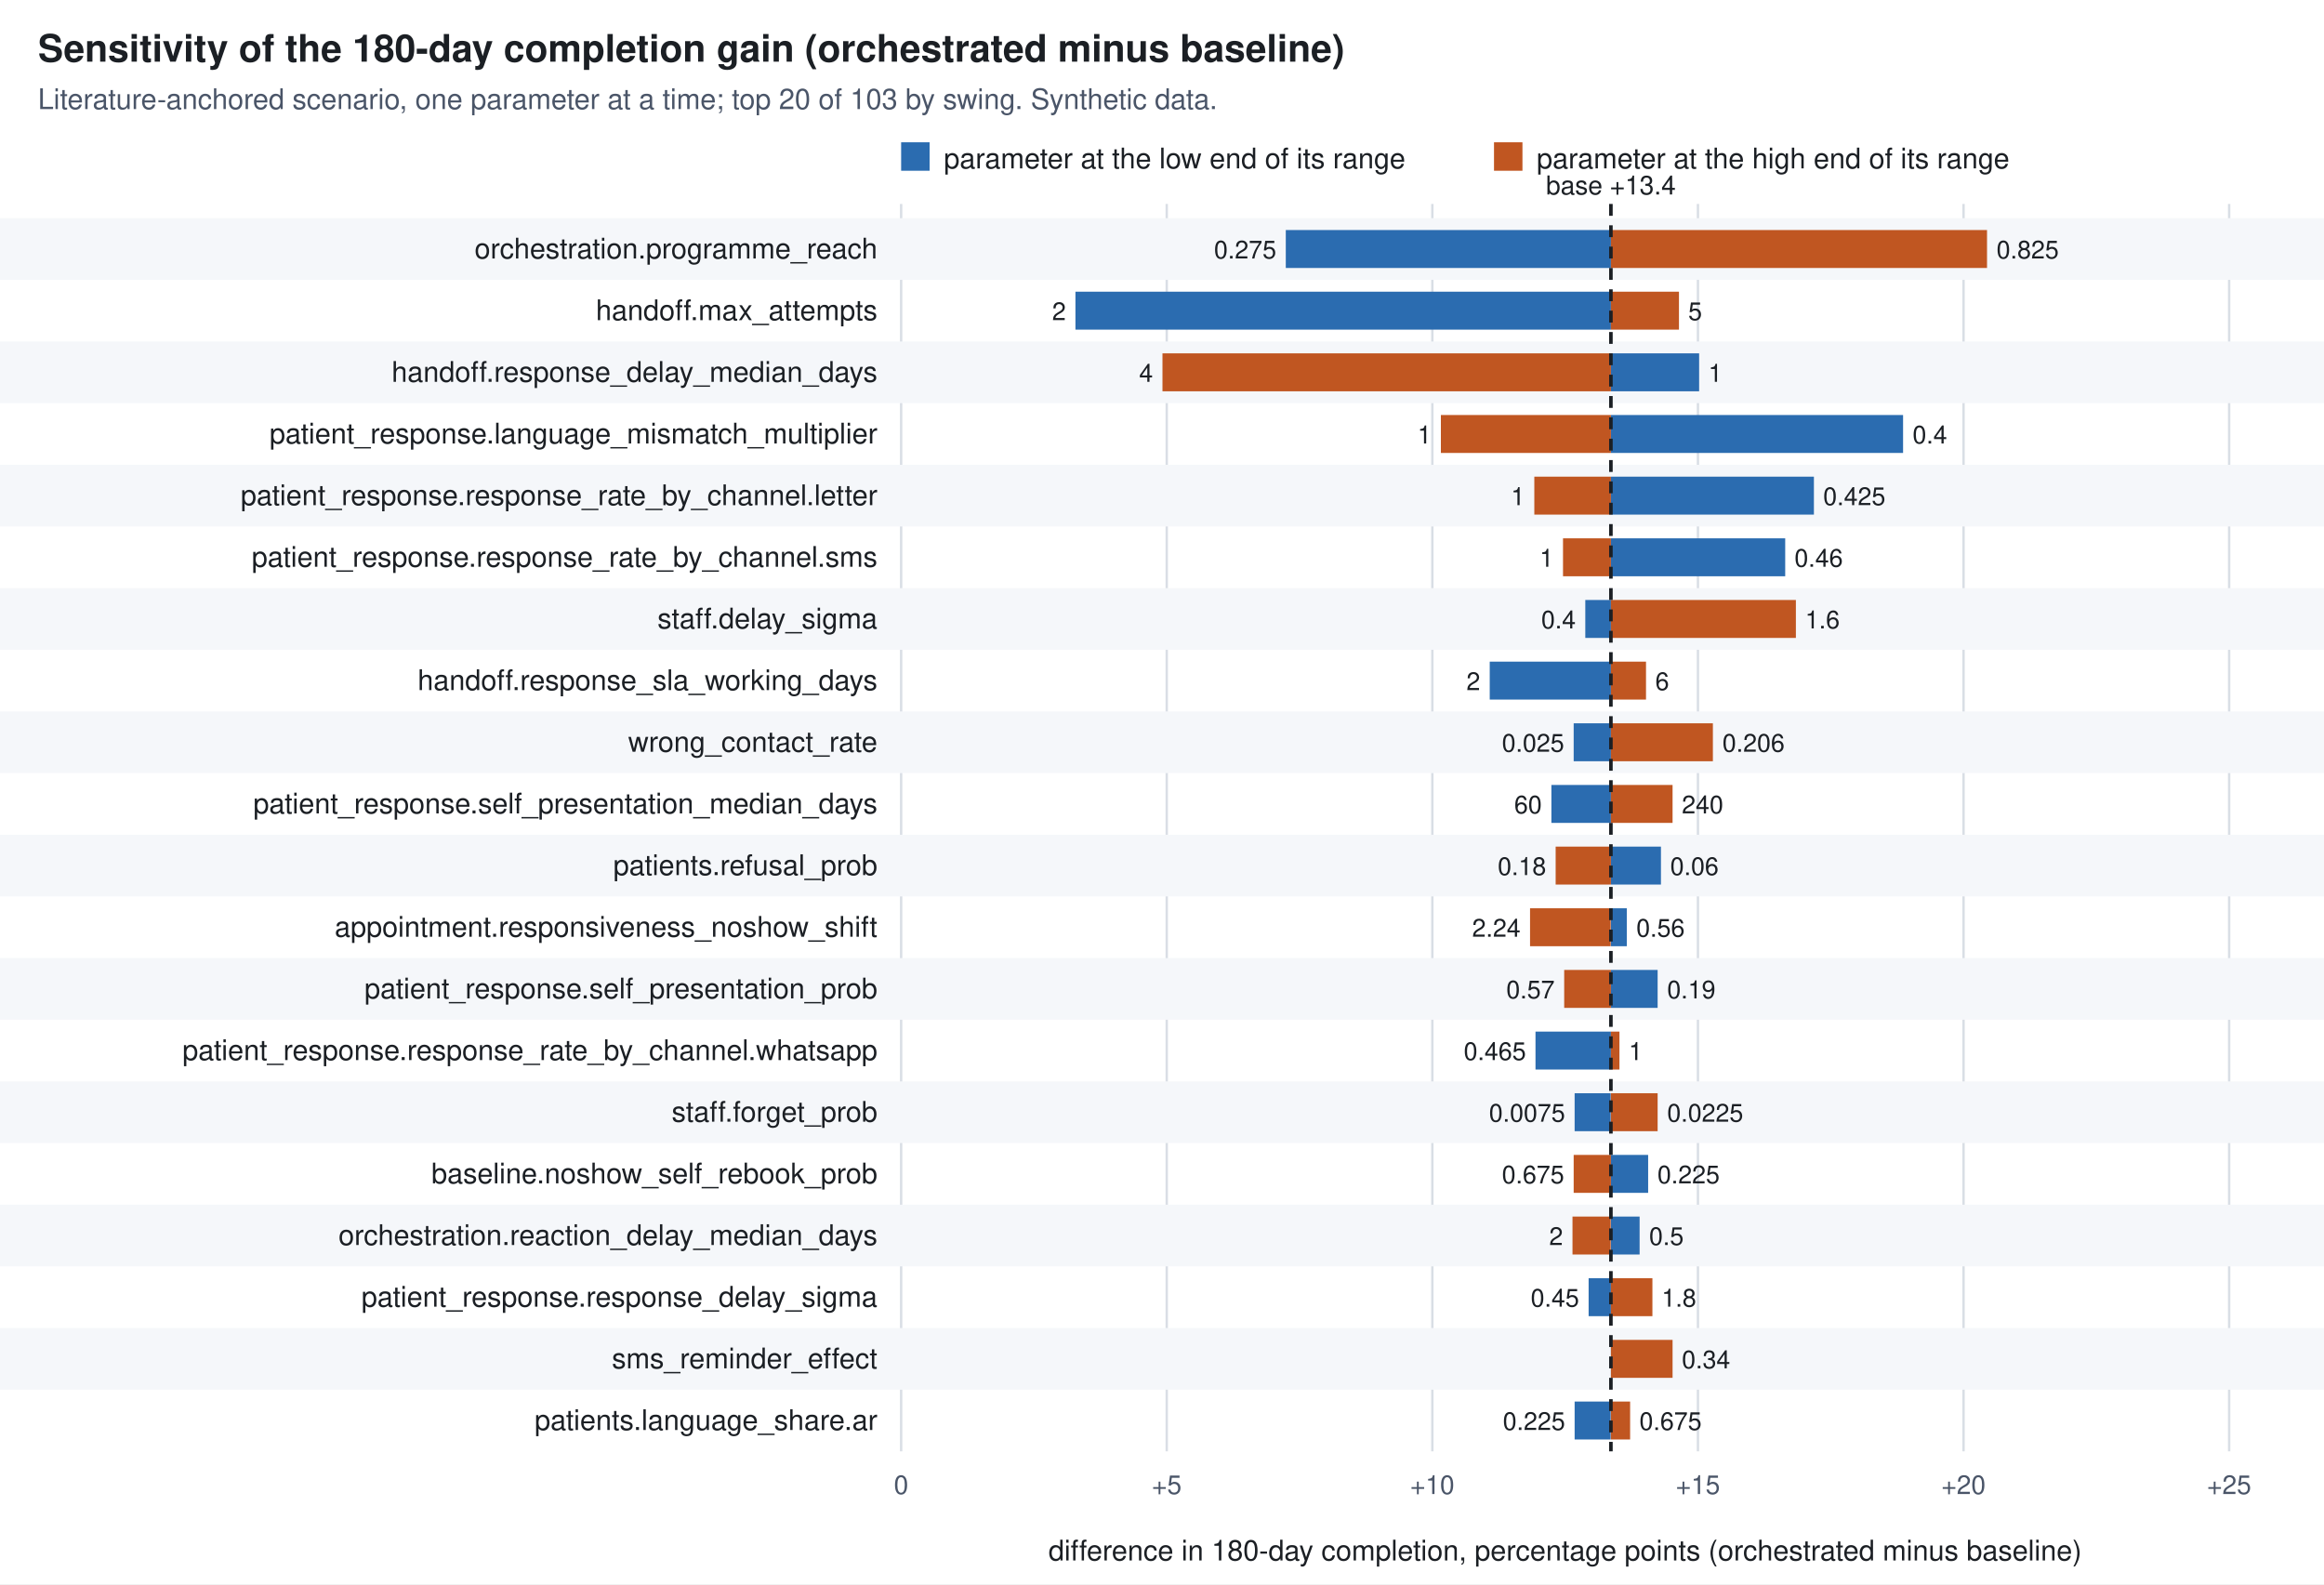
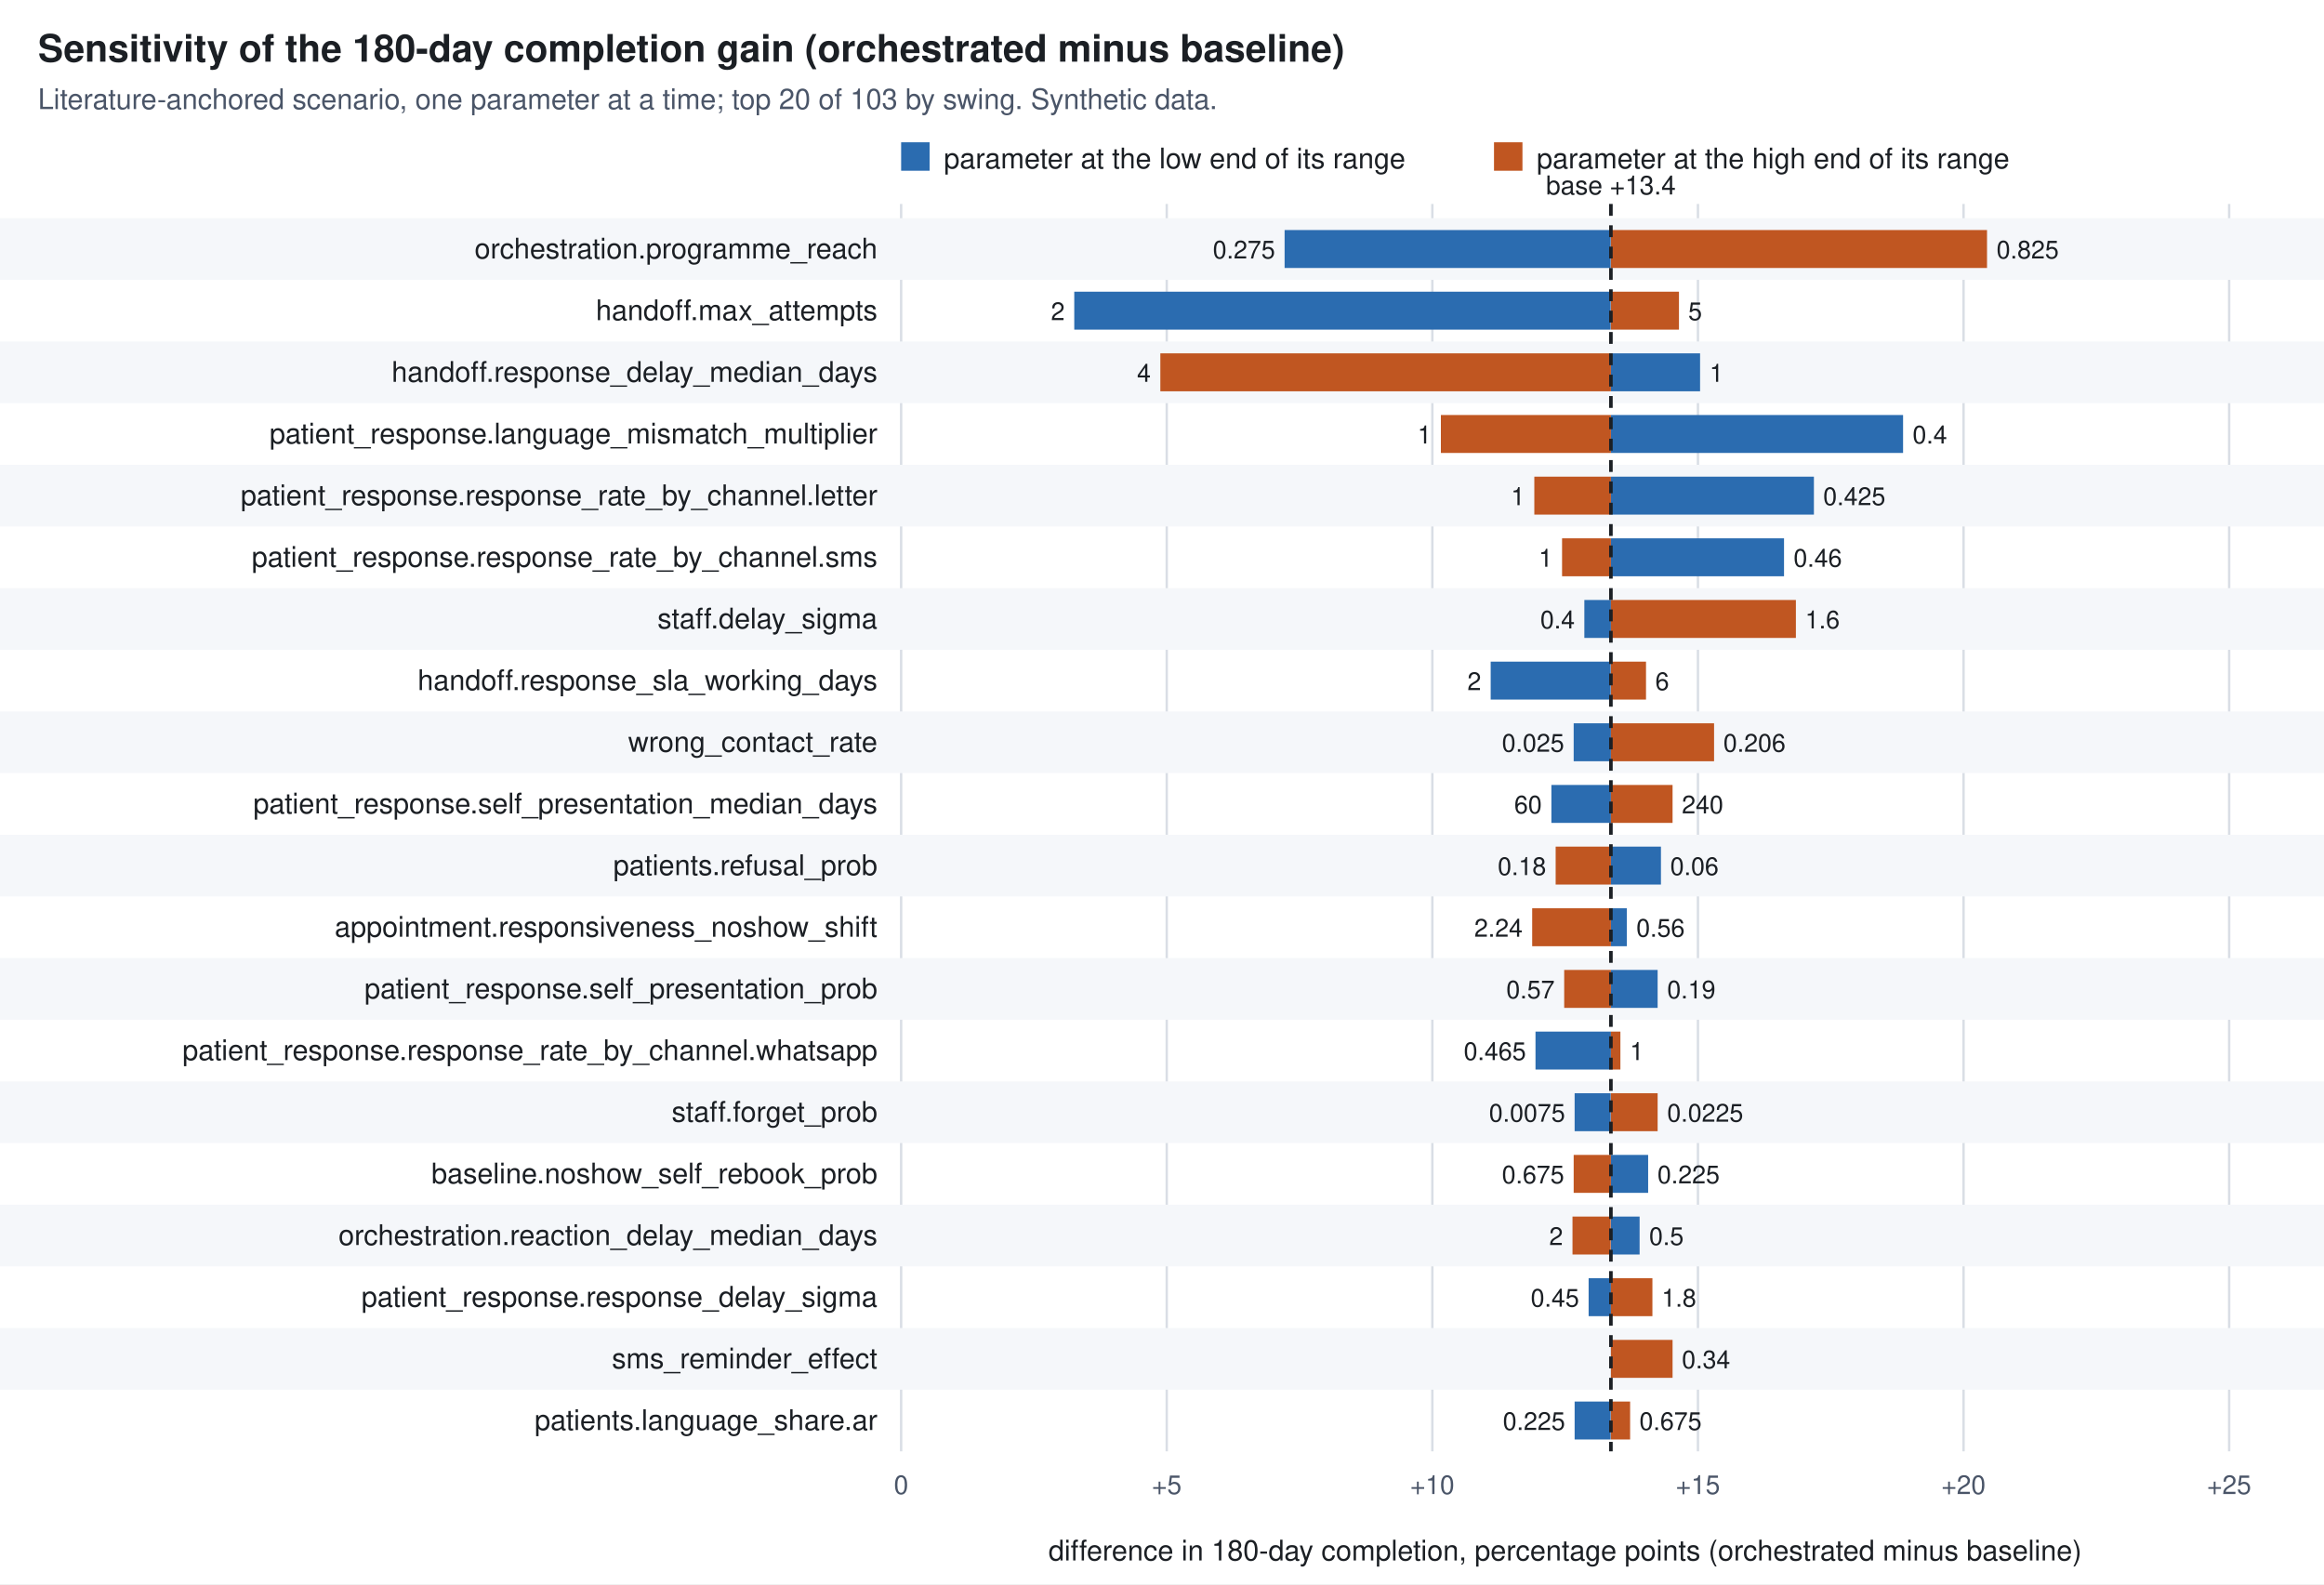
<svg xmlns="http://www.w3.org/2000/svg" viewBox="0 0 980 668" role="img" aria-labelledby="t d" font-family="system-ui, -apple-system, Segoe UI, Helvetica, Arial, sans-serif">
  <rect width="980" height="668" fill="#ffffff" />
  <text x="16" y="26" font-size="16" font-weight="600" fill="#1b1f24">Sensitivity of the 180-day completion gain (orchestrated minus baseline)</text>
  <text x="16" y="46" font-size="12" fill="#4a5568">Literature-anchored scenario, one parameter at a time; top 20 of 103 by swing. Synthetic data.</text>
  <rect x="380" y="60" width="12" height="12" fill="#2b6cb0" />
  <text x="398" y="71" font-size="12" fill="#1b1f24">parameter at the low end of its range</text>
  <rect x="630" y="60" width="12" height="12" fill="#c05621" />
  <text x="648" y="71" font-size="12" fill="#1b1f24">parameter at the high end of its range</text>
  <line x1="380.0" y1="86" x2="380.0" y2="612" stroke="#d9dee5" stroke-width="1" />
  <text x="380.0" y="630" font-size="11" text-anchor="middle" fill="#4a5568">0</text>
  <line x1="492.0" y1="86" x2="492.0" y2="612" stroke="#d9dee5" stroke-width="1" />
  <text x="492.0" y="630" font-size="11" text-anchor="middle" fill="#4a5568">+5</text>
  <line x1="604.0" y1="86" x2="604.0" y2="612" stroke="#d9dee5" stroke-width="1" />
  <text x="604.0" y="630" font-size="11" text-anchor="middle" fill="#4a5568">+10</text>
  <line x1="716.0" y1="86" x2="716.0" y2="612" stroke="#d9dee5" stroke-width="1" />
  <text x="716.0" y="630" font-size="11" text-anchor="middle" fill="#4a5568">+15</text>
  <line x1="828.0" y1="86" x2="828.0" y2="612" stroke="#d9dee5" stroke-width="1" />
  <text x="828.0" y="630" font-size="11" text-anchor="middle" fill="#4a5568">+20</text>
  <line x1="940.0" y1="86" x2="940.0" y2="612" stroke="#d9dee5" stroke-width="1" />
  <text x="940.0" y="630" font-size="11" text-anchor="middle" fill="#4a5568">+25</text>
  <text x="660.0" y="658" font-size="12" text-anchor="middle" fill="#1b1f24">difference in 180-day completion, percentage points (orchestrated minus baseline)</text>
  <rect x="0" y="92" width="980" height="26" fill="#f5f7fa" />
  <text x="370" y="109" font-size="12" text-anchor="end" fill="#1b1f24">orchestration.programme_reach</text>
-   <rect x="542.2" y="97" width="137.1" height="16" fill="#2b6cb0" />
-   <text x="538.2" y="109" font-size="10.5" text-anchor="end" fill="#1b1f24">0.275</text>
+   <rect x="541.7" y="97" width="137.5" height="16" fill="#2b6cb0" />
+   <text x="537.7" y="109" font-size="10.5" text-anchor="end" fill="#1b1f24">0.275</text>
  <rect x="679.3" y="97" width="158.6" height="16" fill="#c05621" />
  <text x="841.9" y="109" font-size="10.5" text-anchor="start" fill="#1b1f24">0.825</text>
  <text x="370" y="135" font-size="12" text-anchor="end" fill="#1b1f24">handoff.max_attempts</text>
-   <rect x="453.5" y="123" width="225.8" height="16" fill="#2b6cb0" />
-   <text x="449.5" y="135" font-size="10.5" text-anchor="end" fill="#1b1f24">2</text>
+   <rect x="453.0" y="123" width="226.2" height="16" fill="#2b6cb0" />
+   <text x="449.0" y="135" font-size="10.5" text-anchor="end" fill="#1b1f24">2</text>
  <rect x="679.3" y="123" width="28.7" height="16" fill="#c05621" />
  <text x="711.9" y="135" font-size="10.5" text-anchor="start" fill="#1b1f24">5</text>
  <rect x="0" y="144" width="980" height="26" fill="#f5f7fa" />
  <text x="370" y="161" font-size="12" text-anchor="end" fill="#1b1f24">handoff.response_delay_median_days</text>
-   <rect x="679.3" y="149" width="37.2" height="16" fill="#2b6cb0" />
-   <text x="720.4" y="161" font-size="10.5" text-anchor="start" fill="#1b1f24">1</text>
-   <rect x="490.2" y="149" width="189.1" height="16" fill="#c05621" />
-   <text x="486.2" y="161" font-size="10.5" text-anchor="end" fill="#1b1f24">4</text>
+   <rect x="679.3" y="149" width="37.6" height="16" fill="#2b6cb0" />
+   <text x="720.9" y="161" font-size="10.5" text-anchor="start" fill="#1b1f24">1</text>
+   <rect x="489.3" y="149" width="190.0" height="16" fill="#c05621" />
+   <text x="485.3" y="161" font-size="10.5" text-anchor="end" fill="#1b1f24">4</text>
  <text x="370" y="187" font-size="12" text-anchor="end" fill="#1b1f24">patient_response.language_mismatch_multiplier</text>
  <rect x="679.3" y="175" width="123.2" height="16" fill="#2b6cb0" />
  <text x="806.5" y="187" font-size="10.5" text-anchor="start" fill="#1b1f24">0.4</text>
  <rect x="607.6" y="175" width="71.7" height="16" fill="#c05621" />
  <text x="603.6" y="187" font-size="10.5" text-anchor="end" fill="#1b1f24">1</text>
  <rect x="0" y="196" width="980" height="26" fill="#f5f7fa" />
  <text x="370" y="213" font-size="12" text-anchor="end" fill="#1b1f24">patient_response.response_rate_by_channel.letter</text>
  <rect x="679.3" y="201" width="85.6" height="16" fill="#2b6cb0" />
  <text x="768.8" y="213" font-size="10.5" text-anchor="start" fill="#1b1f24">0.425</text>
  <rect x="647.0" y="201" width="32.3" height="16" fill="#c05621" />
  <text x="643.0" y="213" font-size="10.5" text-anchor="end" fill="#1b1f24">1</text>
  <text x="370" y="239" font-size="12" text-anchor="end" fill="#1b1f24">patient_response.response_rate_by_channel.sms</text>
-   <rect x="679.3" y="227" width="73.5" height="16" fill="#2b6cb0" />
-   <text x="756.7" y="239" font-size="10.5" text-anchor="start" fill="#1b1f24">0.46</text>
-   <rect x="659.1" y="227" width="20.2" height="16" fill="#c05621" />
-   <text x="655.1" y="239" font-size="10.5" text-anchor="end" fill="#1b1f24">1</text>
+   <rect x="679.3" y="227" width="73.0" height="16" fill="#2b6cb0" />
+   <text x="756.3" y="239" font-size="10.5" text-anchor="start" fill="#1b1f24">0.46</text>
+   <rect x="658.7" y="227" width="20.6" height="16" fill="#c05621" />
+   <text x="654.7" y="239" font-size="10.5" text-anchor="end" fill="#1b1f24">1</text>
  <rect x="0" y="248" width="980" height="26" fill="#f5f7fa" />
  <text x="370" y="265" font-size="12" text-anchor="end" fill="#1b1f24">staff.delay_sigma</text>
-   <rect x="668.5" y="253" width="10.8" height="16" fill="#2b6cb0" />
-   <text x="664.5" y="265" font-size="10.5" text-anchor="end" fill="#1b1f24">0.4</text>
+   <rect x="668.1" y="253" width="11.2" height="16" fill="#2b6cb0" />
+   <text x="664.1" y="265" font-size="10.5" text-anchor="end" fill="#1b1f24">0.4</text>
  <rect x="679.3" y="253" width="78.0" height="16" fill="#c05621" />
  <text x="761.2" y="265" font-size="10.5" text-anchor="start" fill="#1b1f24">1.6</text>
  <text x="370" y="291" font-size="12" text-anchor="end" fill="#1b1f24">handoff.response_sla_working_days</text>
-   <rect x="628.2" y="279" width="51.1" height="16" fill="#2b6cb0" />
-   <text x="624.2" y="291" font-size="10.5" text-anchor="end" fill="#1b1f24">2</text>
+   <rect x="628.6" y="279" width="50.6" height="16" fill="#2b6cb0" />
+   <text x="624.6" y="291" font-size="10.5" text-anchor="end" fill="#1b1f24">2</text>
  <rect x="679.3" y="279" width="14.8" height="16" fill="#c05621" />
  <text x="698.0" y="291" font-size="10.5" text-anchor="start" fill="#1b1f24">6</text>
  <rect x="0" y="300" width="980" height="26" fill="#f5f7fa" />
  <text x="370" y="317" font-size="12" text-anchor="end" fill="#1b1f24">wrong_contact_rate</text>
  <rect x="663.6" y="305" width="15.7" height="16" fill="#2b6cb0" />
  <text x="659.6" y="317" font-size="10.5" text-anchor="end" fill="#1b1f24">0.025</text>
-   <rect x="679.3" y="305" width="43.0" height="16" fill="#c05621" />
-   <text x="726.3" y="317" font-size="10.5" text-anchor="start" fill="#1b1f24">0.206</text>
+   <rect x="679.3" y="305" width="43.5" height="16" fill="#c05621" />
+   <text x="726.7" y="317" font-size="10.5" text-anchor="start" fill="#1b1f24">0.206</text>
  <text x="370" y="343" font-size="12" text-anchor="end" fill="#1b1f24">patient_response.self_presentation_median_days</text>
  <rect x="654.2" y="331" width="25.1" height="16" fill="#2b6cb0" />
  <text x="650.2" y="343" font-size="10.5" text-anchor="end" fill="#1b1f24">60</text>
  <rect x="679.3" y="331" width="26.0" height="16" fill="#c05621" />
  <text x="709.2" y="343" font-size="10.5" text-anchor="start" fill="#1b1f24">240</text>
  <rect x="0" y="352" width="980" height="26" fill="#f5f7fa" />
  <text x="370" y="369" font-size="12" text-anchor="end" fill="#1b1f24">patients.refusal_prob</text>
  <rect x="679.3" y="357" width="21.1" height="16" fill="#2b6cb0" />
  <text x="704.3" y="369" font-size="10.5" text-anchor="start" fill="#1b1f24">0.06</text>
  <rect x="656.0" y="357" width="23.3" height="16" fill="#c05621" />
  <text x="652.0" y="369" font-size="10.5" text-anchor="end" fill="#1b1f24">0.18</text>
  <text x="370" y="395" font-size="12" text-anchor="end" fill="#1b1f24">appointment.responsiveness_noshow_shift</text>
  <rect x="679.3" y="383" width="6.7" height="16" fill="#2b6cb0" />
  <text x="690.0" y="395" font-size="10.5" text-anchor="start" fill="#1b1f24">0.56</text>
-   <rect x="645.2" y="383" width="34.0" height="16" fill="#c05621" />
-   <text x="641.2" y="395" font-size="10.5" text-anchor="end" fill="#1b1f24">2.24</text>
+   <rect x="646.1" y="383" width="33.2" height="16" fill="#c05621" />
+   <text x="642.1" y="395" font-size="10.5" text-anchor="end" fill="#1b1f24">2.24</text>
  <rect x="0" y="404" width="980" height="26" fill="#f5f7fa" />
  <text x="370" y="421" font-size="12" text-anchor="end" fill="#1b1f24">patient_response.self_presentation_prob</text>
  <rect x="679.3" y="409" width="19.7" height="16" fill="#2b6cb0" />
  <text x="703.0" y="421" font-size="10.5" text-anchor="start" fill="#1b1f24">0.19</text>
  <rect x="659.6" y="409" width="19.7" height="16" fill="#c05621" />
  <text x="655.6" y="421" font-size="10.5" text-anchor="end" fill="#1b1f24">0.57</text>
  <text x="370" y="447" font-size="12" text-anchor="end" fill="#1b1f24">patient_response.response_rate_by_channel.whatsapp</text>
  <rect x="647.5" y="435" width="31.8" height="16" fill="#2b6cb0" />
  <text x="643.5" y="447" font-size="10.5" text-anchor="end" fill="#1b1f24">0.465</text>
-   <rect x="679.3" y="435" width="3.6" height="16" fill="#c05621" />
-   <text x="686.8" y="447" font-size="10.5" text-anchor="start" fill="#1b1f24">1</text>
+   <rect x="679.3" y="435" width="4.0" height="16" fill="#c05621" />
+   <text x="687.3" y="447" font-size="10.5" text-anchor="start" fill="#1b1f24">1</text>
  <rect x="0" y="456" width="980" height="26" fill="#f5f7fa" />
  <text x="370" y="473" font-size="12" text-anchor="end" fill="#1b1f24">staff.forget_prob</text>
  <rect x="664.0" y="461" width="15.2" height="16" fill="#2b6cb0" />
  <text x="660.0" y="473" font-size="10.5" text-anchor="end" fill="#1b1f24">0.0075</text>
  <rect x="679.3" y="461" width="19.7" height="16" fill="#c05621" />
  <text x="703.0" y="473" font-size="10.5" text-anchor="start" fill="#1b1f24">0.0225</text>
  <text x="370" y="499" font-size="12" text-anchor="end" fill="#1b1f24">baseline.noshow_self_rebook_prob</text>
  <rect x="679.3" y="487" width="15.7" height="16" fill="#2b6cb0" />
  <text x="698.9" y="499" font-size="10.5" text-anchor="start" fill="#1b1f24">0.225</text>
  <rect x="663.6" y="487" width="15.7" height="16" fill="#c05621" />
  <text x="659.6" y="499" font-size="10.5" text-anchor="end" fill="#1b1f24">0.675</text>
  <rect x="0" y="508" width="980" height="26" fill="#f5f7fa" />
  <text x="370" y="525" font-size="12" text-anchor="end" fill="#1b1f24">orchestration.reaction_delay_median_days</text>
  <rect x="679.3" y="513" width="12.1" height="16" fill="#2b6cb0" />
  <text x="695.4" y="525" font-size="10.5" text-anchor="start" fill="#1b1f24">0.5</text>
  <rect x="663.1" y="513" width="16.1" height="16" fill="#c05621" />
  <text x="659.1" y="525" font-size="10.5" text-anchor="end" fill="#1b1f24">2</text>
  <text x="370" y="551" font-size="12" text-anchor="end" fill="#1b1f24">patient_response.response_delay_sigma</text>
  <rect x="669.9" y="539" width="9.4" height="16" fill="#2b6cb0" />
  <text x="665.9" y="551" font-size="10.5" text-anchor="end" fill="#1b1f24">0.45</text>
  <rect x="679.3" y="539" width="17.5" height="16" fill="#c05621" />
  <text x="700.7" y="551" font-size="10.5" text-anchor="start" fill="#1b1f24">1.8</text>
  <rect x="0" y="560" width="980" height="26" fill="#f5f7fa" />
  <text x="370" y="577" font-size="12" text-anchor="end" fill="#1b1f24">sms_reminder_effect</text>
  <rect x="679.3" y="565" width="0.8" height="16" fill="#2b6cb0" />
  <text x="683.3" y="577" font-size="10.5" text-anchor="start" fill="#1b1f24">0</text>
  <rect x="679.3" y="565" width="26.0" height="16" fill="#c05621" />
  <text x="709.2" y="577" font-size="10.5" text-anchor="start" fill="#1b1f24">0.34</text>
  <text x="370" y="603" font-size="12" text-anchor="end" fill="#1b1f24">patients.language_share.ar</text>
  <rect x="664.0" y="591" width="15.2" height="16" fill="#2b6cb0" />
  <text x="660.0" y="603" font-size="10.5" text-anchor="end" fill="#1b1f24">0.225</text>
  <rect x="679.3" y="591" width="8.1" height="16" fill="#c05621" />
  <text x="691.3" y="603" font-size="10.5" text-anchor="start" fill="#1b1f24">0.675</text>
  <line x1="679.3" y1="86" x2="679.3" y2="612" stroke="#1b1f24" stroke-width="1.5" stroke-dasharray="5 4" />
  <text x="679.3" y="82" font-size="11" text-anchor="middle" fill="#1b1f24">base +13.4</text>
</svg>
